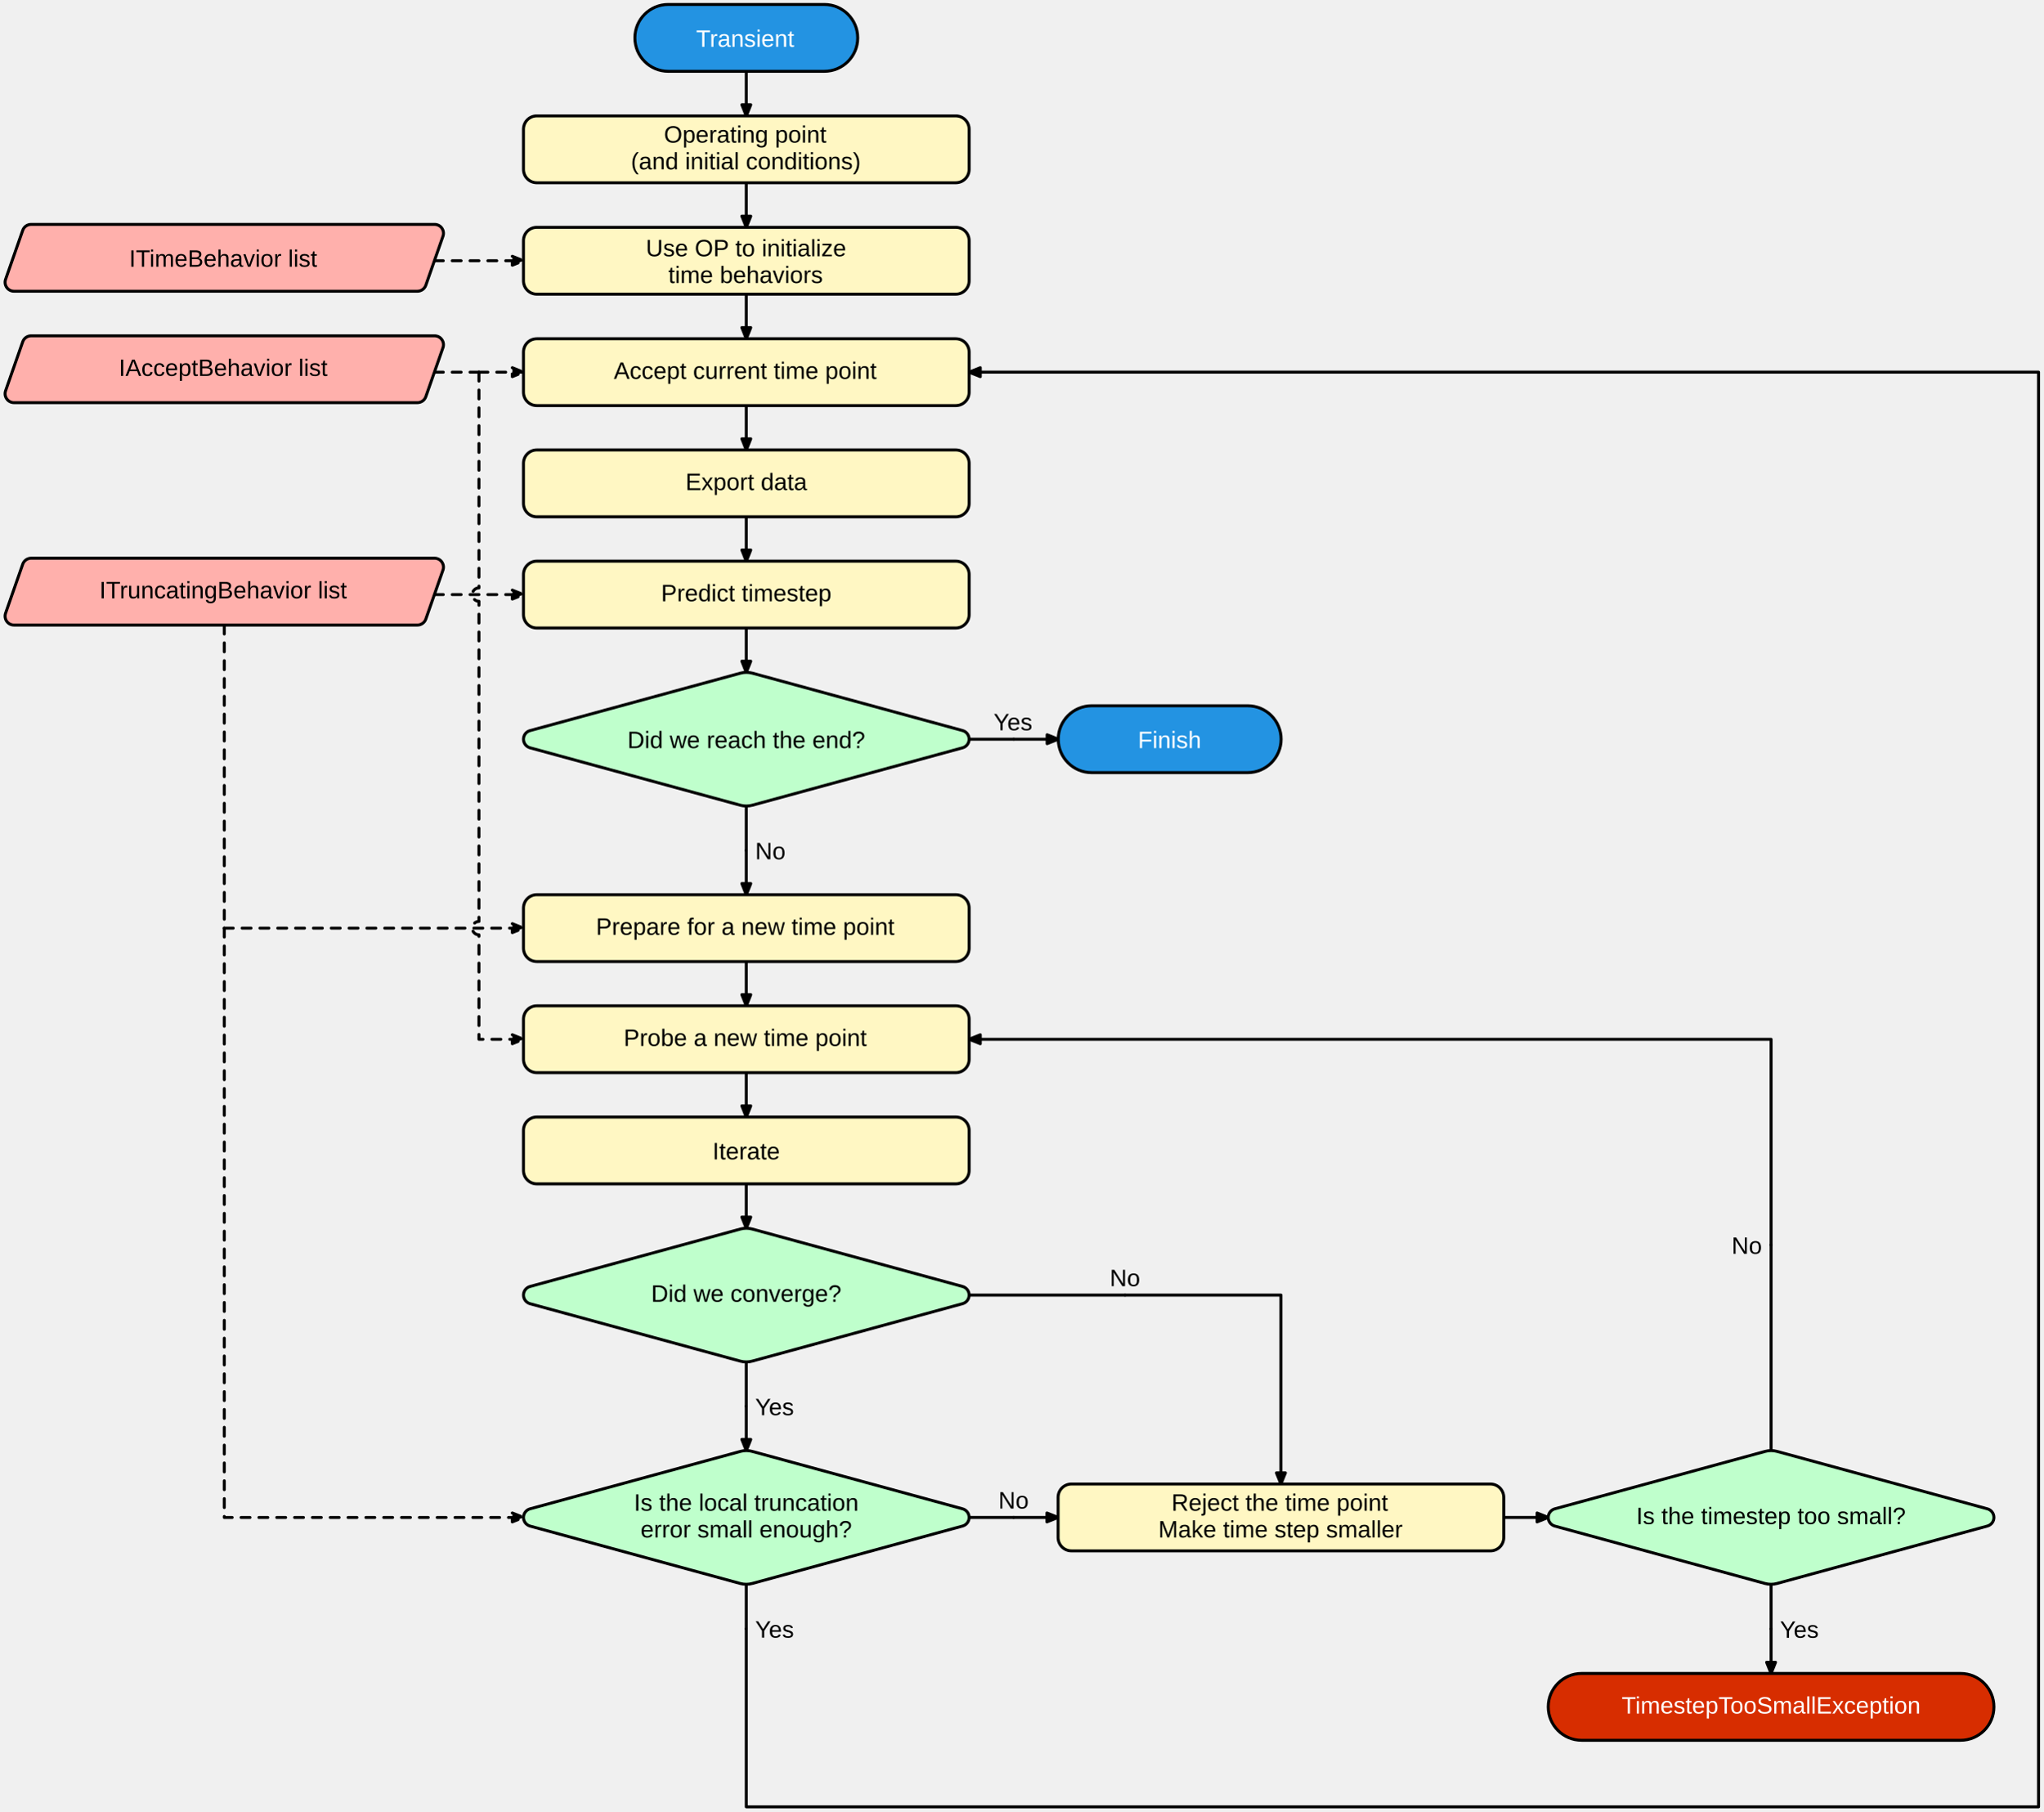
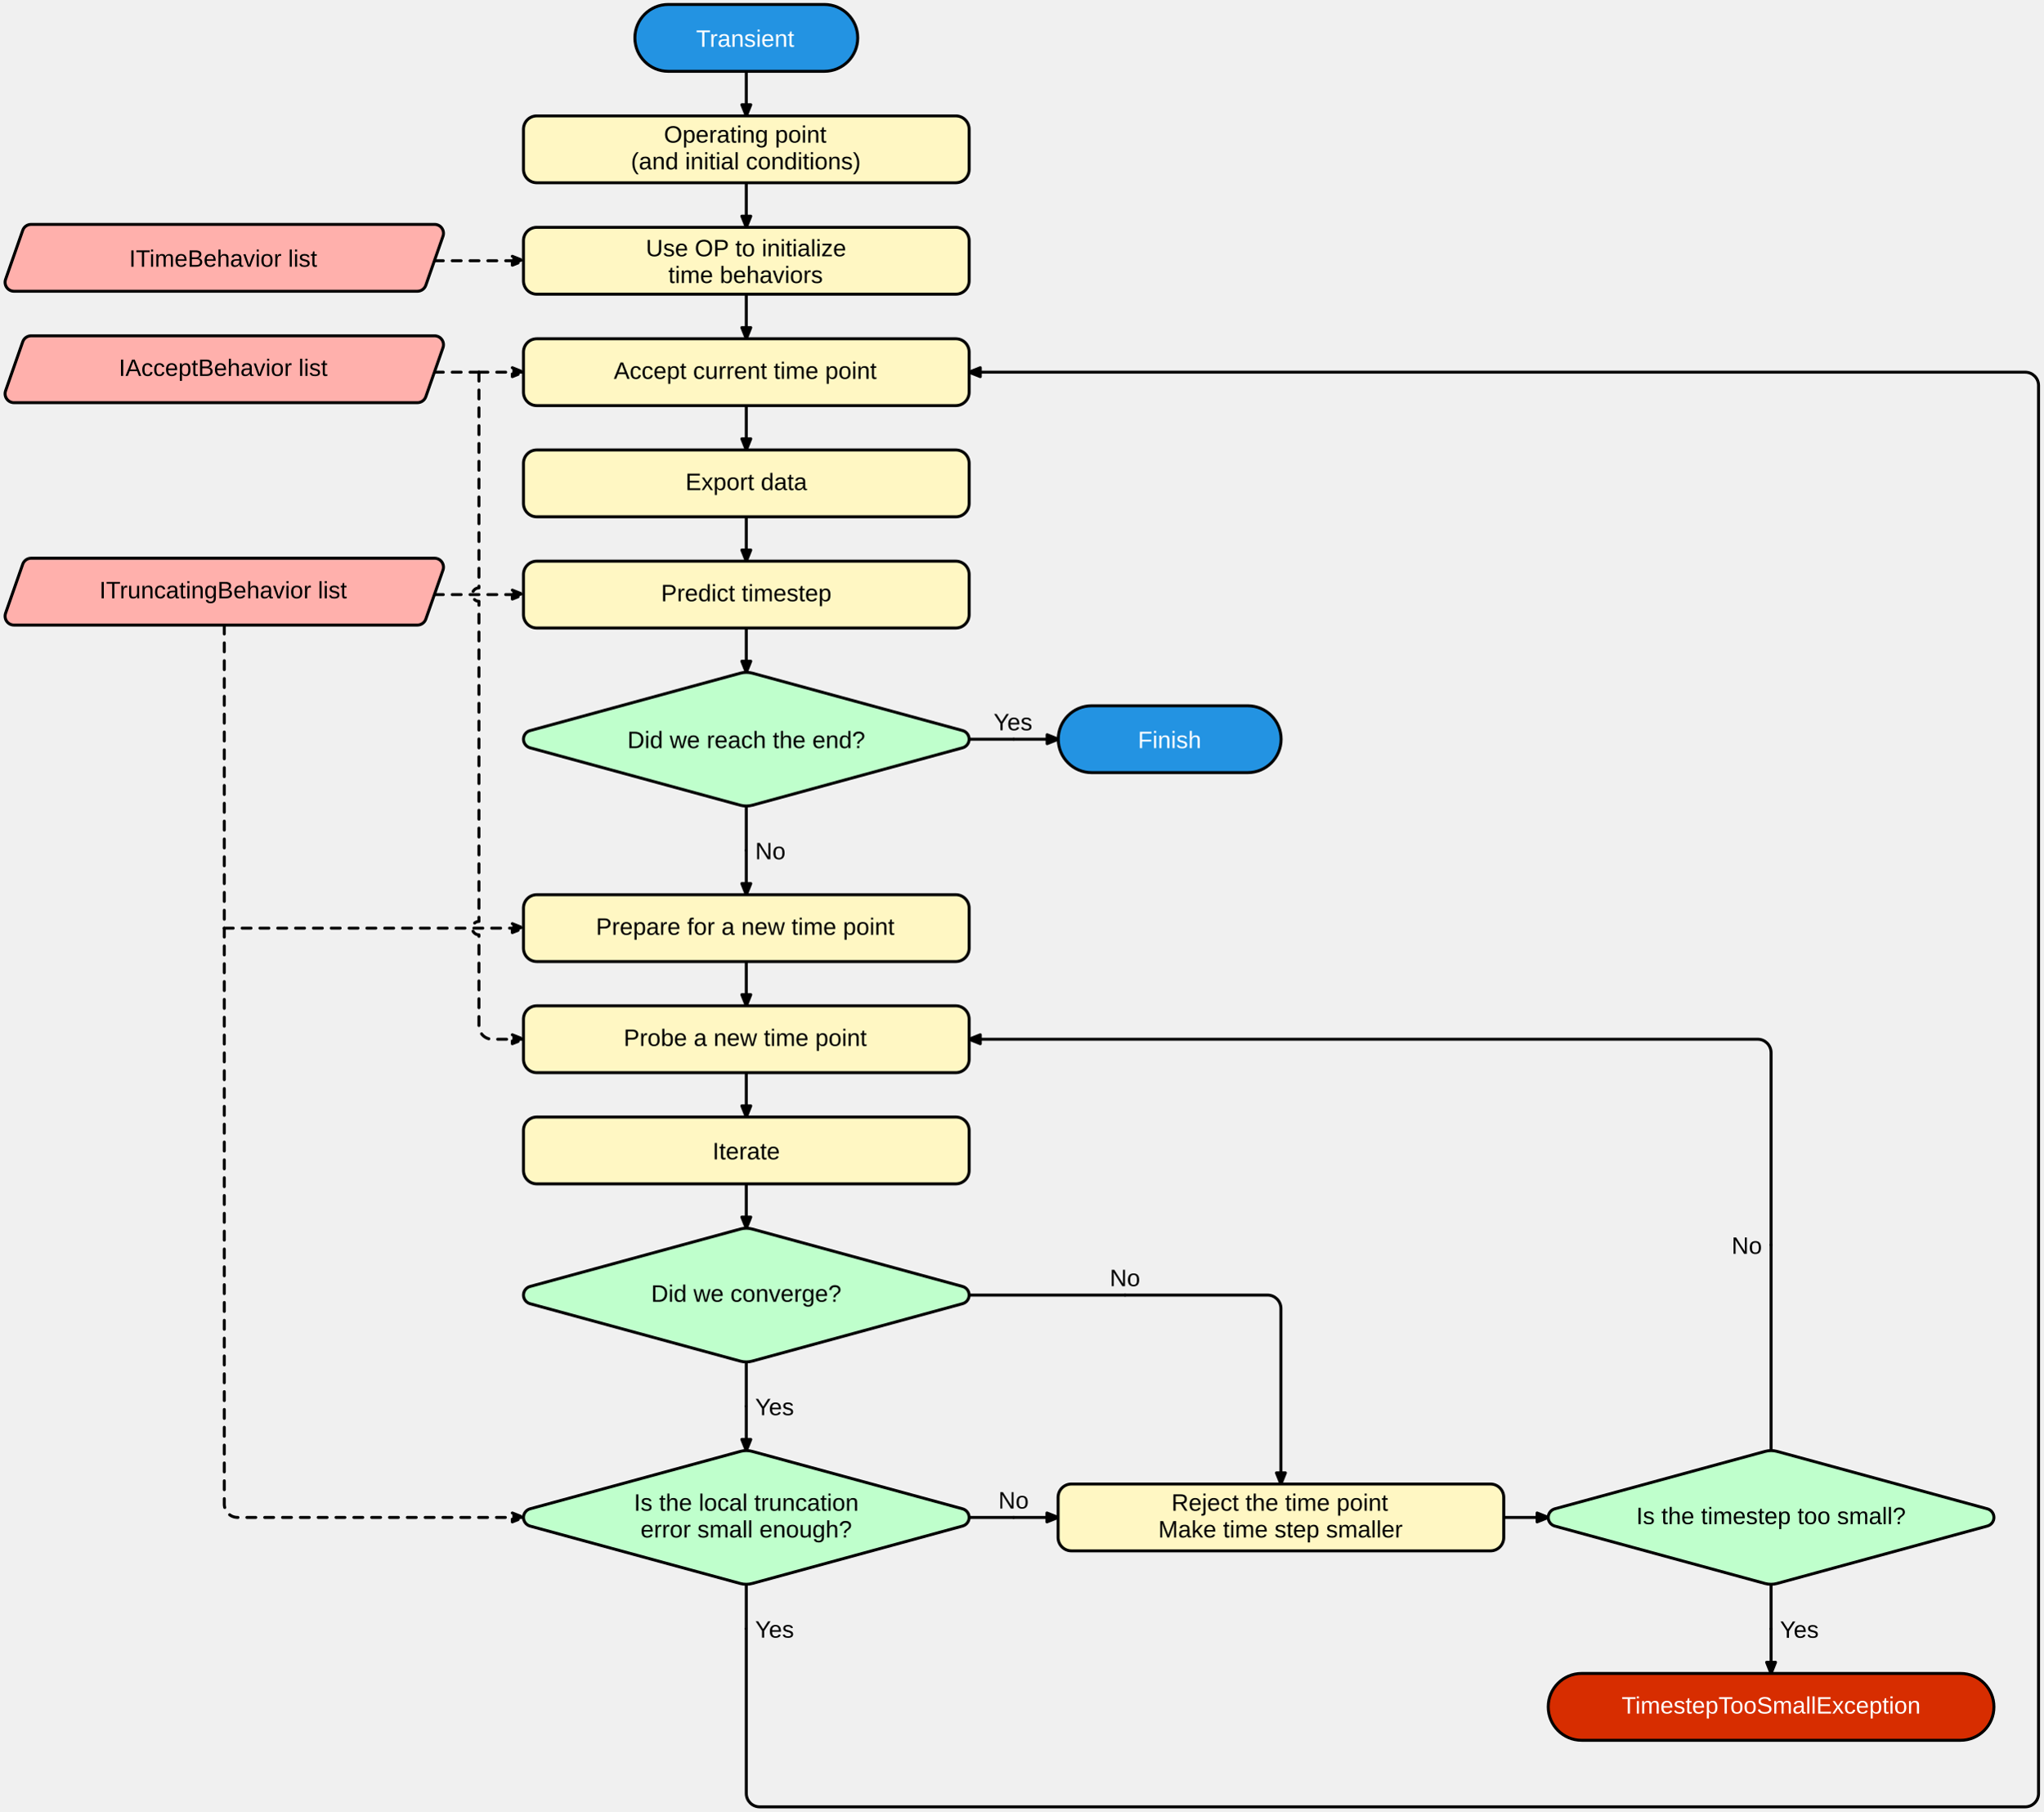
<svg xmlns="http://www.w3.org/2000/svg" width="2290" height="2030" viewBox="-50.28 -16 458.36 406.39">
  <style>g {
    stroke: black;
    stroke-width: 0.5pt;
    fill: none;
    stroke-linecap: round;
    stroke-linejoin: round;
}
text { fill: black; stroke: none; }
.marker { fill: black; }
.dashed { stroke-dasharray: 2 2; }
.diagram { fill: white; }

.process path { fill: #fff7c3; }
.decision path { fill: #bfffcc; }
.terminator path { fill: #2393e2; }
.terminator text { fill: white; }
.io path { fill: #ffb0ac; }
#FTerror path { fill: #d72d00; }
.endcss</style>
  <g class="wire" id="w-1">
    <path class="wire" d="M117.13,0 v10" />
    <polygon class="marker arrow" points="118.13,7.5 117.13,10 116.13,7.5" />
  </g>
  <g class="wire" id="w-2">
    <path class="wire" d="M117.13,25 v10" />
    <polygon class="marker arrow" points="118.13,32.5 117.13,35 116.13,32.5" />
  </g>
  <g class="wire" id="w-3">
    <path class="wire" d="M117.13,50 v10" />
    <polygon class="marker arrow" points="118.13,57.5 117.13,60 116.13,57.5" />
  </g>
  <g class="wire" id="w-4">
    <path class="wire" d="M117.13,75 v9.95" />
    <polygon class="marker arrow" points="118.13,82.45 117.13,84.95 116.13,82.45" />
  </g>
  <g class="wire" id="w-5">
    <path class="wire" d="M117.13,99.95 v9.95" />
    <polygon class="marker arrow" points="118.13,107.4 117.13,109.9 116.13,107.4" />
  </g>
  <g class="wire" id="w-6">
    <path class="wire" d="M117.13,124.9 v9.95" />
    <polygon class="marker arrow" points="118.13,132.35 117.13,134.85 116.13,132.35" />
  </g>
  <g class="wire" id="w-7">
    <path class="wire" d="M167.13,149.85 h10" />
  </g>
  <g class="wire" id="w-8">
    <path class="wire" d="M177.13,149.85 h10" />
    <polygon class="marker arrow" points="184.63,148.85 187.13,149.85 184.63,150.85" />
  </g>
  <g class="wire" id="w-9">
    <path class="wire" d="M117.13,164.85 v9.95" />
  </g>
  <g class="wire" id="w-10">
    <path class="wire" d="M117.13,174.79 v9.95" />
    <polygon class="marker arrow" points="118.13,182.24 117.13,184.74 116.13,182.24" />
  </g>
  <g class="wire" id="w-11">
    <path class="wire" d="M117.13,199.74 v9.94" />
    <polygon class="marker arrow" points="118.13,207.17 117.13,209.67 116.13,207.17" />
  </g>
  <g class="wire" id="w-12">
    <path class="wire" d="M117.13,224.67 v9.95" />
    <polygon class="marker arrow" points="118.13,232.12 117.13,234.62 116.13,232.12" />
  </g>
  <g class="wire" id="w-13">
    <path class="wire" d="M117.13,249.62 v9.95" />
    <polygon class="marker arrow" points="118.13,257.07 117.13,259.57 116.13,257.07" />
  </g>
  <g class="wire" id="w-14">
    <path class="wire" d="M167.13,274.57 h34.98" />
  </g>
  <g class="wire" id="w-15">
-     <path class="wire" d="M202.11,274.57 h34.98 v42.39" />
+     <path class="wire" d="M202.11,274.57 h31.98 C235.74,274.57 237.09,275.92 237.09,277.57 v39.39" />
    <polygon class="marker arrow" points="238.09,314.46 237.09,316.96 236.09,314.46" />
  </g>
  <g class="wire" id="w-16">
    <path class="wire" d="M117.13,289.57 v9.94" />
  </g>
  <g class="wire" id="w-17">
    <path class="wire" d="M117.13,299.52 v9.94" />
    <polygon class="marker arrow" points="118.13,306.96 117.13,309.46 116.13,306.96" />
  </g>
  <g class="wire" id="w-18">
    <path class="wire" d="M167.13,324.46 h9.98" />
  </g>
  <g class="wire" id="w-19">
    <path class="wire" d="M177.11,324.46 h9.98" />
    <polygon class="marker arrow" points="184.59,323.46 187.09,324.46 184.59,325.46" />
  </g>
  <g class="wire" id="w-20">
    <path class="wire" d="M287.09,324.46 h9.98" />
    <polygon class="marker arrow" points="294.57,323.46 297.07,324.46 294.57,325.46" />
  </g>
  <g class="wire" id="w-21">
    <path class="wire" d="M347.07,309.46 v-46.14" />
  </g>
  <g class="wire" id="w-22">
-     <path class="wire" d="M347.07,263.32 v-46.14 h-179.94" />
+     <path class="wire" d="M347.07,263.32 v-43.14 C347.07,218.52 345.73,217.17 344.07,217.17 h-176.94" />
    <polygon class="marker arrow" points="169.63,218.17 167.13,217.17 169.63,216.17" />
  </g>
  <g class="wire" id="w-23">
    <path class="wire" d="M347.07,339.46 v10" />
  </g>
  <g class="wire" id="w-24">
    <path class="wire" d="M347.07,349.46 v10" />
    <polygon class="marker arrow" points="348.07,356.96 347.07,359.46 346.07,356.96" />
  </g>
  <g class="wire" id="w-25">
    <path class="wire" d="M117.13,339.46 v9.97" />
  </g>
  <g class="wire" id="w-26">
-     <path class="wire" d="M117.13,349.43 v39.96 h289.95 v-321.9 h-239.95" />
+     <path class="wire" d="M117.13,349.43 v36.96 C117.13,388.05 118.48,389.39 120.13,389.39 h283.95 C405.74,389.39 407.08,388.05 407.08,386.39 v-315.9 C407.08,68.84 405.74,67.5 404.08,67.5 h-236.95" />
    <polygon class="marker arrow" points="169.63,68.5 167.13,67.5 169.63,66.5" />
  </g>
  <g class="wire dashed" id="w-27">
    <path class="wire dashed" d="M47.14,42.5 h19.99" />
    <polygon class="marker arrow" points="64.63,41.5 67.13,42.5 64.63,43.5" />
  </g>
  <g class="wire dashed" id="w-28">
    <path class="wire dashed" d="M47.14,117.4 h19.99" />
    <polygon class="marker arrow" points="64.63,116.4 67.13,117.4 64.63,118.4" />
  </g>
  <g class="wire dashed" id="w-29">
    <path class="wire dashed" d="M-0,124.24 v68" />
  </g>
  <g class="wire dashed" id="w-30">
    <path class="wire dashed" d="M-0,192.24 h67.13" />
    <polygon class="marker arrow" points="64.63,191.24 67.13,192.24 64.63,193.24" />
  </g>
  <g class="wire dashed" id="w-31">
-     <path class="wire dashed" d="M-0,192.24 v132.23 h67.13" />
+     <path class="wire dashed" d="M-0,192.24 v129.23 C-0,322.26 0.32,323.02 0.88,323.58 1.44,324.15 2.2,324.46 3,324.46 h64.13" />
    <polygon class="marker arrow" points="64.63,323.46 67.13,324.46 64.63,325.46" />
  </g>
  <g class="wire dashed" id="w-32">
    <path class="wire dashed" d="M47.14,67.5 h9.99" />
  </g>
  <g class="wire dashed" id="w-33">
    <path class="wire dashed" d="M57.14,67.5 h10" />
    <polygon class="marker arrow" points="64.63,66.5 67.13,67.5 64.63,68.5" />
  </g>
  <g class="wire dashed jump" id="w-34">
-     <path class="wire dashed" d="M57.14,67.5 v48.4 C56.31,115.9 55.64,116.58 55.64,117.4 S56.31,118.9 57.14,118.9 v71.84 C56.31,190.74 55.64,191.41 55.64,192.24 S56.31,193.74 57.14,193.74 v23.44 h10" />
+     <path class="wire dashed" d="M57.14,67.5 v48.4 C56.31,115.9 55.64,116.58 55.64,117.4 S56.31,118.9 57.14,118.9 v71.84 C56.31,190.74 55.64,191.41 55.64,192.24 S56.31,193.74 57.14,193.74 v20.44 C57.14,215.83 58.48,217.17 60.14,217.17 h7" />
    <polygon class="marker arrow" points="64.63,216.17 67.13,217.17 64.63,218.17" />
  </g>
  <g class="terminator diagram" id="FT-1">
    <path d="M99.63,-15 h35 C138.77,-15 142.13,-11.64 142.13,-7.5 142.13,-3.36 138.77,0 134.63,0 h-35 C95.49,0 92.13,-3.36 92.13,-7.5 92.13,-11.64 95.49,-15 99.63,-15 Z" />
    <text class="lbl">
      <tspan style="font-family:Arial;font-size:4pt;" x="105.86" y="-5.5">Transient</tspan>
    </text>
  </g>
  <g class="process diagram" id="FPop">
    <path d="M70.13,10 h94 c1.66,0 3,1.34 3,3 v9 c0,1.66 -1.34,3 -3,3 h-94 c-1.66,0 -3,-1.34 -3,-3 v-9 c0,-1.66 1.34,-3 3,-3 Z" />
    <text class="lbl">
      <tspan style="font-family:Arial;font-size:4pt;" x="98.65" y="16">Operating point</tspan>
      <tspan style="font-family:Arial;font-size:4pt;" x="91.24" y="22">(and initial conditions)</tspan>
    </text>
  </g>
  <g class="process diagram" id="FPinit">
    <path d="M70.13,35 h94 c1.66,0 3,1.34 3,3 v9 c0,1.66 -1.34,3 -3,3 h-94 c-1.66,0 -3,-1.34 -3,-3 v-9 c0,-1.66 1.34,-3 3,-3 Z" />
    <text class="lbl">
      <tspan style="font-family:Arial;font-size:4pt;" x="94.6" y="41.5">Use OP to initialize</tspan>
      <tspan style="font-family:Arial;font-size:4pt;" x="99.63" y="47.5">time behaviors</tspan>
    </text>
  </g>
  <g class="process diagram" id="FPaccept">
    <path d="M70.13,60 h94 c1.66,0 3,1.34 3,3 v9 c0,1.66 -1.34,3 -3,3 h-94 c-1.66,0 -3,-1.34 -3,-3 v-9 c0,-1.66 1.34,-3 3,-3 Z" />
    <text class="lbl">
      <tspan style="font-family:Arial;font-size:4pt;" x="87.4" y="69">Accept current time point</tspan>
    </text>
  </g>
  <g class="process diagram" id="FPexport">
    <path d="M70.13,84.95 h94 c1.66,0 3,1.34 3,3 v9 c0,1.66 -1.34,3 -3,3 h-94 c-1.66,0 -3,-1.34 -3,-3 v-9 c0,-1.66 1.34,-3 3,-3 Z" />
    <text class="lbl">
      <tspan style="font-family:Arial;font-size:4pt;" x="103.49" y="93.95">Export data</tspan>
    </text>
  </g>
  <g class="process diagram" id="FPpredict">
    <path d="M70.13,109.9 h94 c1.66,0 3,1.34 3,3 v9 c0,1.66 -1.34,3 -3,3 h-94 c-1.66,0 -3,-1.34 -3,-3 v-9 c0,-1.66 1.34,-3 3,-3 Z" />
    <text class="lbl">
      <tspan style="font-family:Arial;font-size:4pt;" x="98.01" y="118.9">Predict timestep</tspan>
    </text>
  </g>
  <g class="decision diagram" id="FDend">
    <path d="M68.61,147.92 l47.21,-12.89 C116.68,134.79 117.59,134.79 118.45,135.02 l47.21,12.89 C166.53,148.15 167.13,148.94 167.13,149.85 167.13,150.75 166.53,151.54 165.66,151.78 l-47.21,12.89 C117.59,164.9 116.68,164.9 115.82,164.67 l-47.21,-12.89 C67.74,151.54 67.13,150.75 67.13,149.85 67.13,148.94 67.74,148.15 68.61,147.92" />
    <text class="lbl">
      <tspan style="font-family:Arial;font-size:4pt;" x="90.45" y="151.85">Did we reach the end?</tspan>
    </text>
  </g>
  <g class="direction" id="DIR-2">
    <text class="lbl">
      <tspan style="font-family:Arial;font-size:4pt;" x="172.62" y="147.85">Yes</tspan>
    </text>
  </g>
  <g class="terminator diagram" id="FT-3">
    <path d="M194.63,142.35 h35 C233.77,142.35 237.13,145.7 237.13,149.85 237.13,153.99 233.77,157.35 229.63,157.35 h-35 C190.49,157.35 187.13,153.99 187.13,149.85 187.13,145.7 190.49,142.35 194.63,142.35 Z" />
    <text class="lbl">
      <tspan style="font-family:Arial;font-size:4pt;" x="205" y="151.85">Finish</tspan>
    </text>
  </g>
  <g class="direction" id="DIR-4">
    <text class="lbl">
      <tspan style="font-family:Arial;font-size:4pt;" x="119.13" y="176.79">No</tspan>
    </text>
  </g>
  <g class="process diagram" id="FPprepare">
    <path d="M70.13,184.74 h94 c1.66,0 3,1.34 3,3 v9 c0,1.66 -1.34,3 -3,3 h-94 c-1.66,0 -3,-1.34 -3,-3 v-9 c0,-1.66 1.34,-3 3,-3 Z" />
    <text class="lbl">
      <tspan style="font-family:Arial;font-size:4pt;" x="83.4" y="193.74">Prepare for a new time point</tspan>
    </text>
  </g>
  <g class="process diagram" id="FPprobe">
    <path d="M70.13,209.67 h94 c1.66,0 3,1.34 3,3 v9 c0,1.66 -1.34,3 -3,3 h-94 c-1.66,0 -3,-1.34 -3,-3 v-9 c0,-1.66 1.34,-3 3,-3 Z" />
    <text class="lbl">
      <tspan style="font-family:Arial;font-size:4pt;" x="89.62" y="218.67">Probe a new time point</tspan>
    </text>
  </g>
  <g class="process diagram" id="FPiter">
    <path d="M70.13,234.62 h94 c1.66,0 3,1.34 3,3 v9 c0,1.66 -1.34,3 -3,3 h-94 c-1.66,0 -3,-1.34 -3,-3 v-9 c0,-1.66 1.34,-3 3,-3 Z" />
    <text class="lbl">
      <tspan style="font-family:Arial;font-size:4pt;" x="109.56" y="244.12">Iterate</tspan>
    </text>
  </g>
  <g class="decision diagram" id="FDconv">
    <path d="M68.61,272.64 l47.21,-12.89 C116.68,259.51 117.59,259.51 118.45,259.75 l47.21,12.89 C166.53,272.88 167.13,273.67 167.13,274.57 167.13,275.47 166.53,276.26 165.66,276.5 l-47.21,12.89 C117.59,289.63 116.68,289.63 115.82,289.4 l-47.21,-12.89 C67.74,276.26 67.13,275.47 67.13,274.57 67.13,273.67 67.74,272.88 68.61,272.64" />
    <text class="lbl">
      <tspan style="font-family:Arial;font-size:4pt;" x="95.78" y="276.07">Did we converge?</tspan>
    </text>
  </g>
  <g class="direction" id="DIR-5">
    <text class="lbl">
      <tspan style="font-family:Arial;font-size:4pt;" x="198.69" y="272.57">No</tspan>
    </text>
  </g>
  <g class="process diagram" id="FPreject">
    <path d="M190.09,316.96 h94 c1.66,0 3,1.34 3,3 v9 c0,1.66 -1.34,3 -3,3 h-94 c-1.66,0 -3,-1.34 -3,-3 v-9 c0,-1.66 1.34,-3 3,-3 Z" />
    <text class="lbl">
      <tspan style="font-family:Arial;font-size:4pt;" x="212.53" y="322.96">Reject the time point</tspan>
      <tspan style="font-family:Arial;font-size:4pt;" x="209.58" y="328.96">Make time step smaller</tspan>
    </text>
  </g>
  <g class="direction" id="DIR-6">
    <text class="lbl">
      <tspan style="font-family:Arial;font-size:4pt;" x="119.13" y="301.52">Yes</tspan>
    </text>
  </g>
  <g class="decision diagram" id="FDtrunc">
    <path d="M68.61,322.53 l47.21,-12.89 C116.68,309.4 117.59,309.4 118.45,309.64 l47.21,12.89 C166.53,322.77 167.13,323.56 167.13,324.46 167.13,325.36 166.53,326.15 165.66,326.39 l-47.21,12.89 C117.59,339.52 116.68,339.52 115.82,339.29 l-47.21,-12.89 C67.74,326.15 67.13,325.36 67.13,324.46 67.13,323.56 67.74,322.77 68.61,322.53" />
    <text class="lbl">
      <tspan style="font-family:Arial;font-size:4pt;" x="91.93" y="322.96">Is the local truncation</tspan>
      <tspan style="font-family:Arial;font-size:4pt;" x="93.41" y="328.96">error small enough?</tspan>
    </text>
  </g>
  <g class="direction" id="DIR-7">
    <text class="lbl">
      <tspan style="font-family:Arial;font-size:4pt;" x="173.69" y="322.46">No</tspan>
    </text>
  </g>
  <g class="decision diagram" id="FDstep">
    <path d="M298.54,322.53 l47.21,-12.89 C346.61,309.4 347.52,309.4 348.39,309.64 l47.21,12.89 C396.47,322.77 397.07,323.56 397.07,324.46 397.07,325.36 396.47,326.15 395.6,326.39 l-47.21,12.89 C347.52,339.52 346.61,339.52 345.75,339.29 l-47.21,-12.89 C297.67,326.15 297.07,325.36 297.07,324.46 297.07,323.56 297.67,322.77 298.54,322.53" />
    <text class="lbl">
      <tspan style="font-family:Arial;font-size:4pt;" x="316.83" y="325.96">Is the timestep too small?</tspan>
    </text>
  </g>
  <g class="direction" id="DIR-8">
    <text class="lbl">
      <tspan style="font-family:Arial;font-size:4pt;" x="338.22" y="265.32">No</tspan>
    </text>
  </g>
  <g class="direction" id="DIR-9">
    <text class="lbl">
      <tspan style="font-family:Arial;font-size:4pt;" x="349.07" y="351.46">Yes</tspan>
    </text>
  </g>
  <g class="terminator diagram" id="FTerror">
    <path d="M304.57,359.46 h85 C393.71,359.46 397.07,362.82 397.07,366.96 397.07,371.1 393.71,374.46 389.57,374.46 h-85 C300.43,374.46 297.07,371.1 297.07,366.96 297.07,362.82 300.43,359.46 304.57,359.46 Z" />
    <text class="lbl">
      <tspan style="font-family:Arial;font-size:4pt;" x="313.53" y="368.46">TimestepTooSmallException</tspan>
    </text>
  </g>
  <g class="direction" id="DIR-10">
    <text class="lbl">
      <tspan style="font-family:Arial;font-size:4pt;" x="119.13" y="351.43">Yes</tspan>
    </text>
  </g>
  <g class="io diagram" id="FIO1">
    <path d="M-47.18,49.34 C-47.83,49.34 -48.44,49.02 -48.81,48.49 -49.19,47.97 -49.28,47.29 -49.07,46.68 l3.85,-11 C-44.94,34.87 -44.18,34.34 -43.33,34.34 h90.51 C47.83,34.34 48.44,34.65 48.81,35.18 49.19,35.71 49.28,36.39 49.07,37 l-3.85,11 C44.94,48.8 44.18,49.34 43.33,49.34 Z" />
    <text class="lbl">
      <tspan style="font-family:Arial;font-size:4pt;" x="-21.34" y="43.84">ITimeBehavior list</tspan>
    </text>
  </g>
  <g class="io diagram" id="FIO3">
    <path d="M-47.18,124.24 C-47.83,124.24 -48.44,123.93 -48.81,123.4 -49.19,122.87 -49.28,122.19 -49.07,121.58 l3.85,-11 C-44.94,109.78 -44.18,109.24 -43.33,109.24 h90.51 C47.83,109.24 48.44,109.55 48.81,110.08 49.19,110.61 49.28,111.29 49.07,111.9 l-3.85,11 C44.94,123.7 44.18,124.24 43.33,124.24 Z" />
    <text class="lbl">
      <tspan style="font-family:Arial;font-size:4pt;" x="-28.01" y="118.24">ITruncatingBehavior list</tspan>
    </text>
  </g>
  <g class="io diagram" id="FIO2">
    <path d="M-47.18,74.34 C-47.83,74.34 -48.44,74.02 -48.81,73.49 -49.19,72.97 -49.28,72.29 -49.07,71.68 l3.85,-11 C-44.94,59.87 -44.18,59.34 -43.33,59.34 h90.51 C47.83,59.34 48.44,59.65 48.81,60.18 49.19,60.71 49.28,61.39 49.07,62 l-3.85,11 C44.94,73.8 44.18,74.34 43.33,74.34 Z" />
    <text class="lbl">
      <tspan style="font-family:Arial;font-size:4pt;" x="-23.66" y="68.34">IAcceptBehavior list</tspan>
    </text>
  </g>
</svg>
